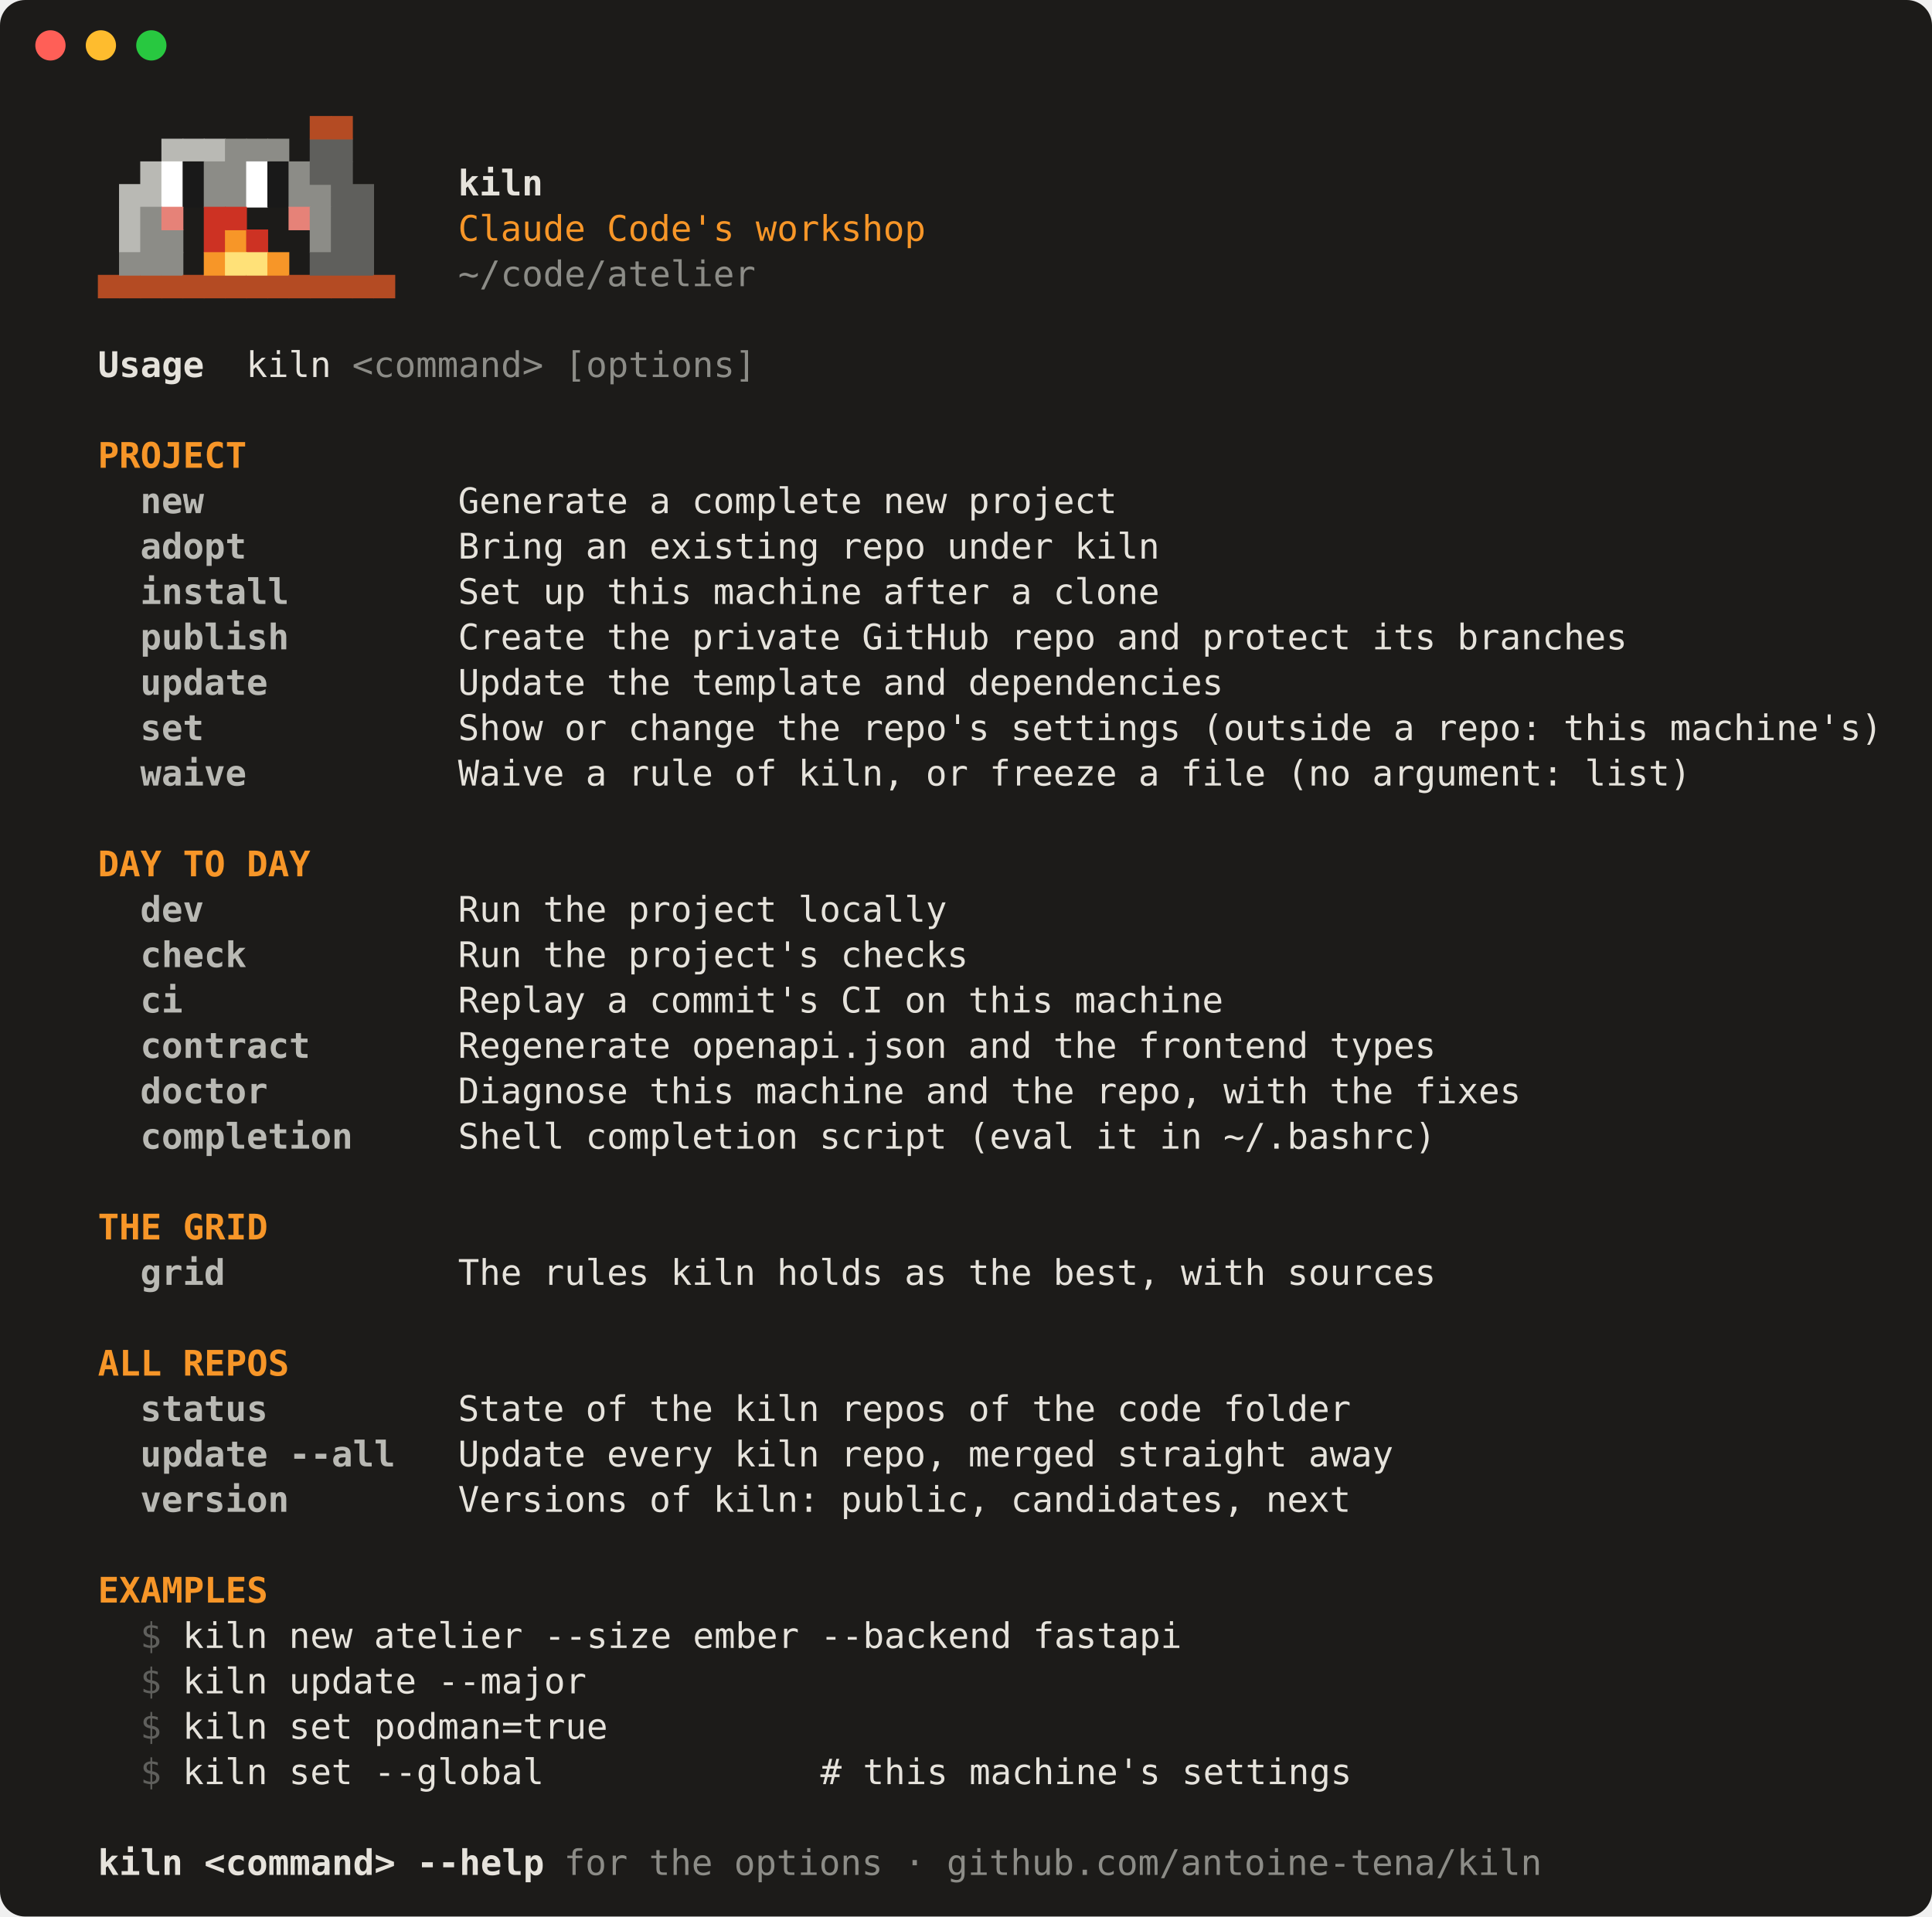
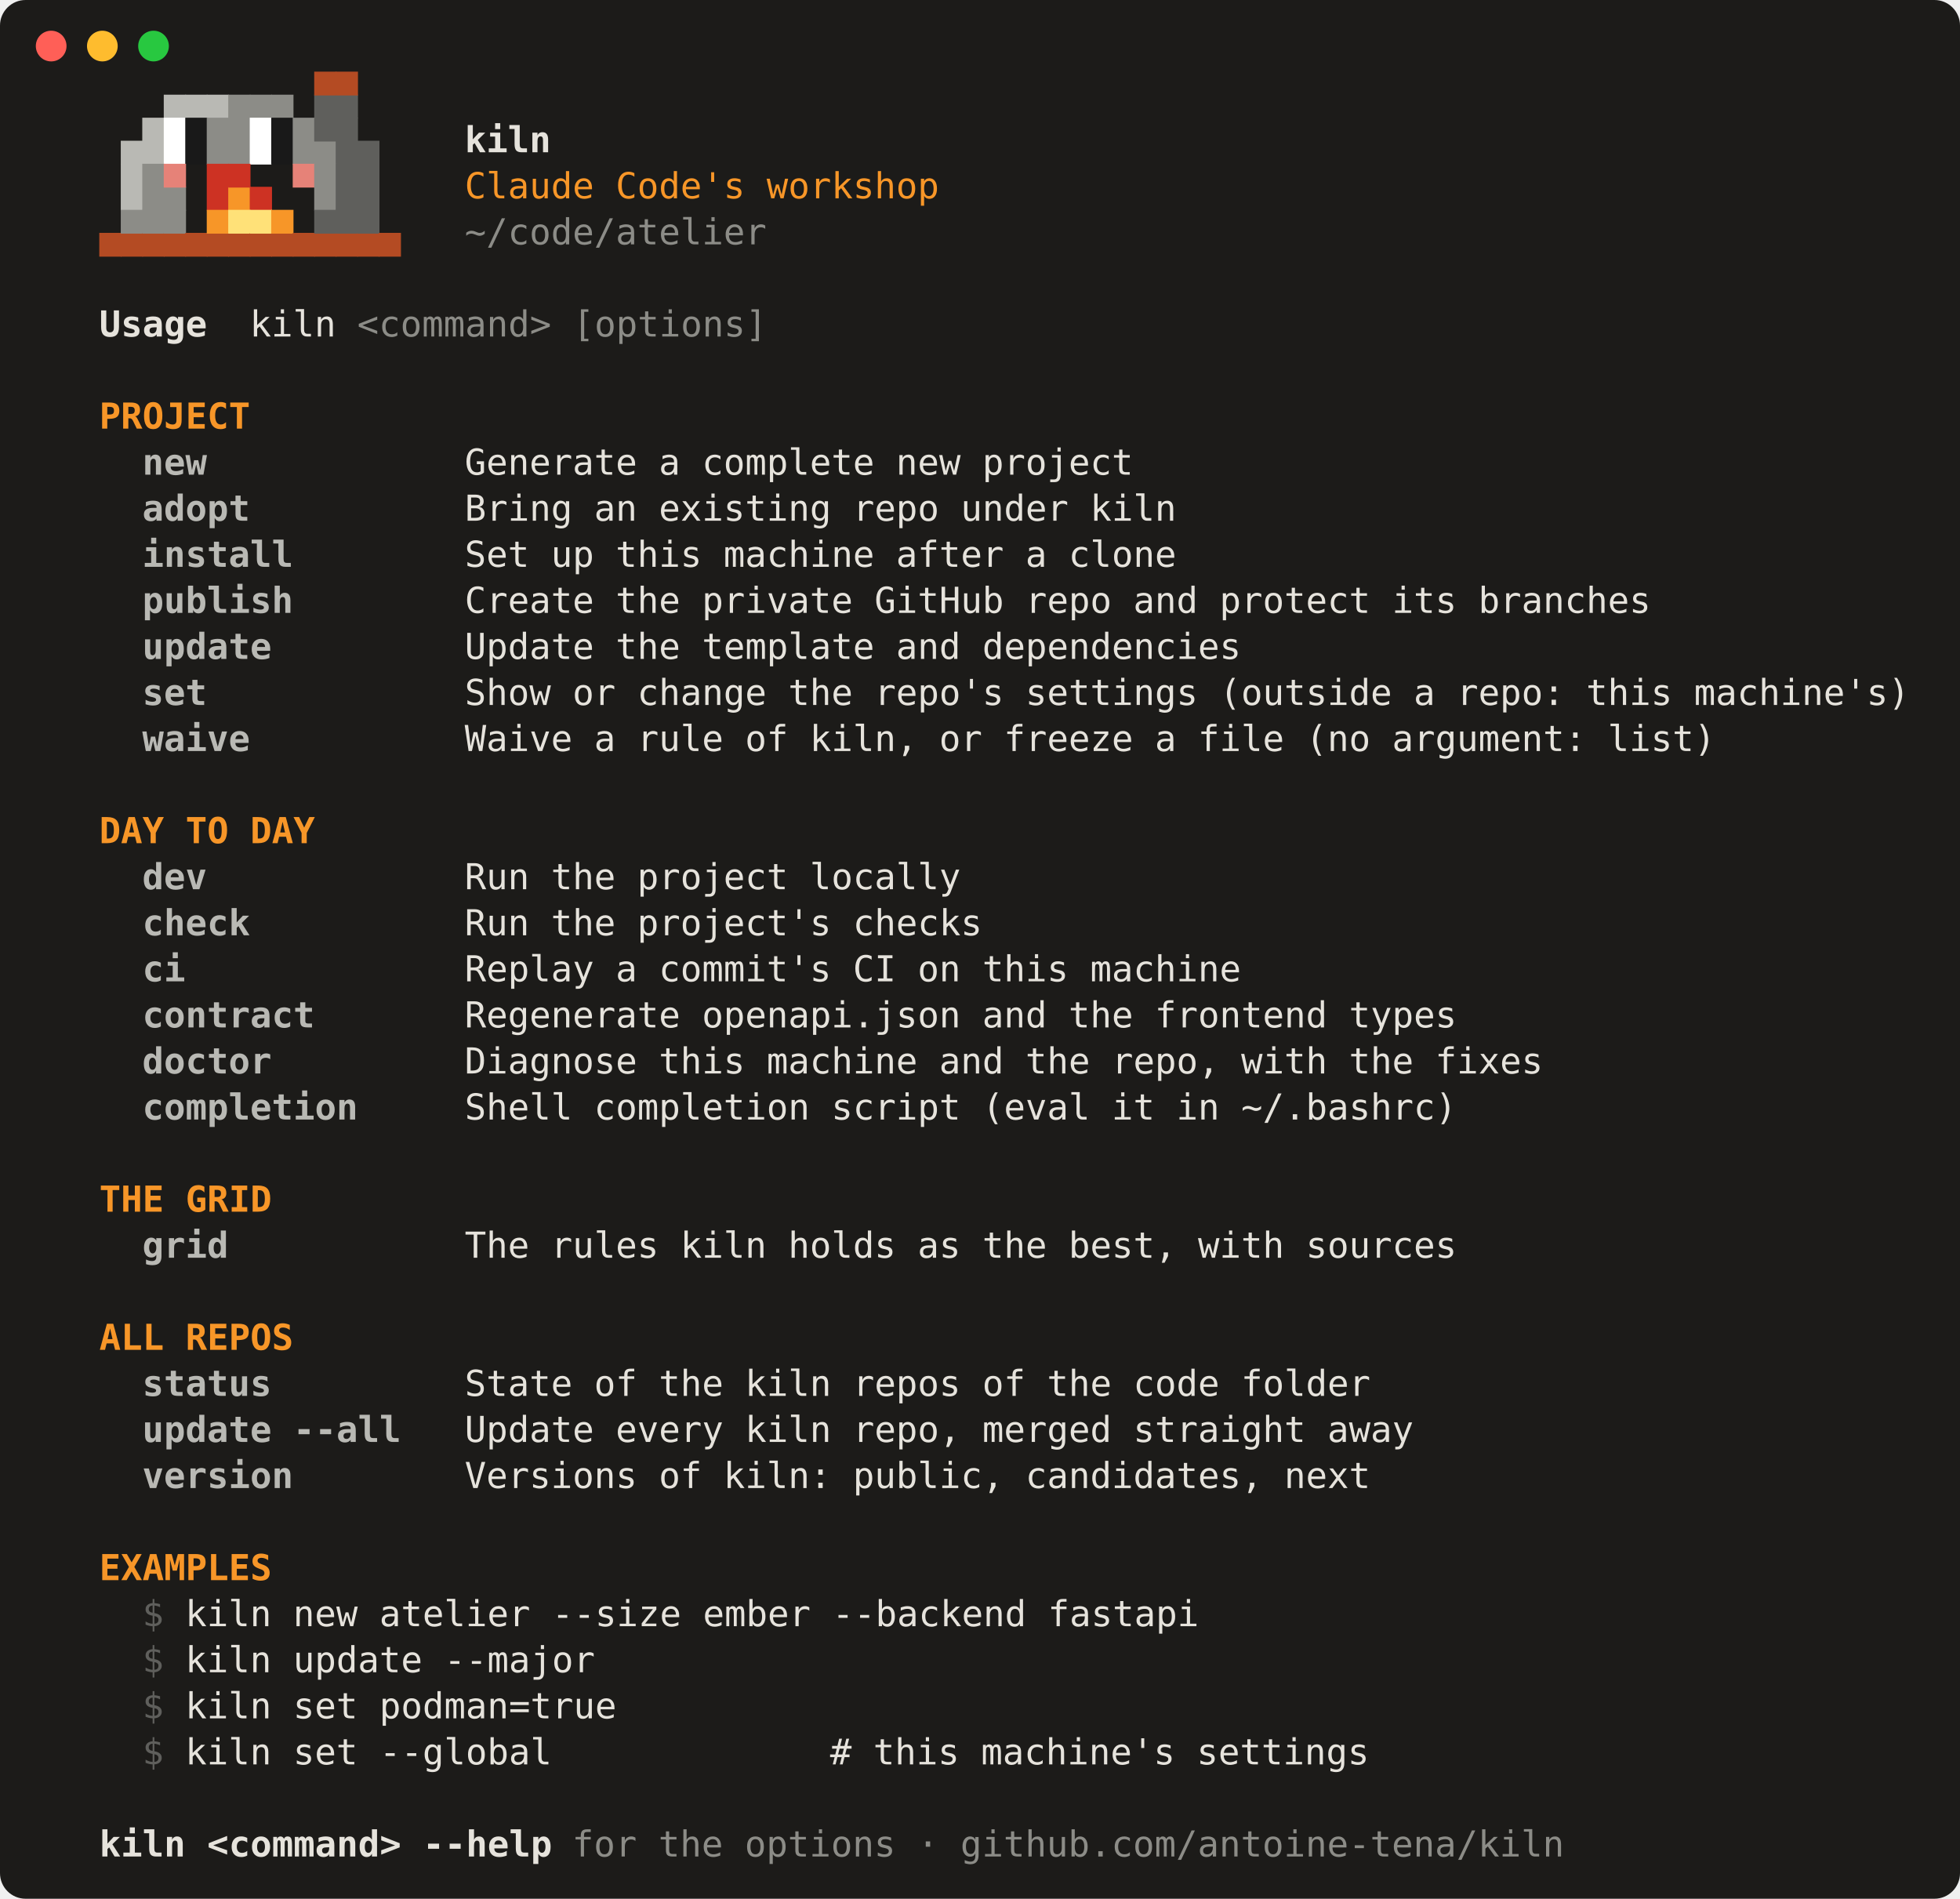
- <svg xmlns="http://www.w3.org/2000/svg" width="766" height="760" viewBox="0 0 766 760" role="img" aria-label="kiln welcome screen">
+ <svg xmlns="http://www.w3.org/2000/svg" width="766" height="742" viewBox="0 0 766 742" role="img" aria-label="kiln welcome screen: the commands">
  <rect width="100%" height="100%" rx="10" fill="#1c1b19" />
  <circle cx="20" cy="18" r="6" fill="#ff5f57" />
  <circle cx="40" cy="18" r="6" fill="#febc2e" />
  <circle cx="60" cy="18" r="6" fill="#28c840" />
  <g font-family="ui-monospace,SFMono-Regular,Menlo,Consolas,'DejaVu Sans Mono',monospace" font-size="14" fill="#e6e3dc" xml:space="preserve">
-     <rect x="64.0" y="55" width="8.7" height="9.3" fill="#b9b9b4" />
-     <rect x="72.4" y="55" width="8.7" height="9.3" fill="#b9b9b4" />
-     <rect x="80.8" y="55" width="8.7" height="9.3" fill="#b9b9b4" />
-     <rect x="89.2" y="55" width="8.7" height="9.3" fill="#8c8c87" />
-     <rect x="97.6" y="55" width="8.7" height="9.3" fill="#8c8c87" />
-     <rect x="106.0" y="55" width="8.7" height="9.3" fill="#8c8c87" />
-     <rect x="122.8" y="55" width="8.7" height="9.3" fill="#5f5f5c" />
-     <rect x="122.8" y="46" width="8.7" height="9.3" fill="#b44b23" />
-     <rect x="131.2" y="55" width="8.7" height="9.3" fill="#5f5f5c" />
-     <rect x="131.2" y="46" width="8.7" height="9.3" fill="#b44b23" />
-     <rect x="47.2" y="73" width="8.7" height="9.3" fill="#b9b9b4" />
-     <rect x="55.6" y="64" width="8.7" height="18.3" fill="#b9b9b4" />
-     <rect x="64.0" y="64" width="8.7" height="18.3" fill="#ffffff" />
-     <rect x="72.4" y="64" width="8.7" height="18.3" fill="#191919" />
-     <rect x="80.8" y="64" width="8.7" height="18.3" fill="#8c8c87" />
-     <rect x="89.2" y="64" width="8.7" height="18.3" fill="#8c8c87" />
-     <rect x="97.6" y="64" width="8.7" height="18.3" fill="#ffffff" />
-     <rect x="106.0" y="64" width="8.7" height="18.3" fill="#191919" />
-     <rect x="114.4" y="64" width="8.7" height="18.3" fill="#8c8c87" />
-     <rect x="122.8" y="73" width="8.7" height="9.3" fill="#8c8c87" />
-     <rect x="122.8" y="64" width="8.7" height="9.3" fill="#5f5f5c" />
+     <rect x="64.0" y="37" width="8.7" height="9.3" fill="#b9b9b4" />
+     <rect x="72.4" y="37" width="8.7" height="9.3" fill="#b9b9b4" />
+     <rect x="80.8" y="37" width="8.7" height="9.3" fill="#b9b9b4" />
+     <rect x="89.2" y="37" width="8.7" height="9.3" fill="#8c8c87" />
+     <rect x="97.6" y="37" width="8.7" height="9.3" fill="#8c8c87" />
+     <rect x="106.0" y="37" width="8.7" height="9.3" fill="#8c8c87" />
+     <rect x="122.8" y="37" width="8.7" height="9.3" fill="#5f5f5c" />
+     <rect x="122.8" y="28" width="8.7" height="9.3" fill="#b44b23" />
+     <rect x="131.2" y="37" width="8.7" height="9.3" fill="#5f5f5c" />
+     <rect x="131.2" y="28" width="8.7" height="9.3" fill="#b44b23" />
+     <rect x="47.2" y="55" width="8.7" height="9.3" fill="#b9b9b4" />
+     <rect x="55.6" y="46" width="8.7" height="18.3" fill="#b9b9b4" />
+     <rect x="64.0" y="46" width="8.7" height="18.3" fill="#ffffff" />
+     <rect x="72.4" y="46" width="8.7" height="18.3" fill="#191919" />
+     <rect x="80.8" y="46" width="8.7" height="18.3" fill="#8c8c87" />
+     <rect x="89.2" y="46" width="8.7" height="18.3" fill="#8c8c87" />
+     <rect x="97.6" y="46" width="8.7" height="18.3" fill="#ffffff" />
+     <rect x="106.0" y="46" width="8.7" height="18.3" fill="#191919" />
+     <rect x="114.4" y="46" width="8.7" height="18.3" fill="#8c8c87" />
+     <rect x="122.8" y="55" width="8.7" height="9.3" fill="#8c8c87" />
+     <rect x="122.8" y="46" width="8.7" height="9.3" fill="#5f5f5c" />
+     <rect x="131.2" y="46" width="8.7" height="18.3" fill="#5f5f5c" />
+     <rect x="139.6" y="55" width="8.7" height="9.3" fill="#5f5f5c" />
+     <text x="181.6" y="59.5" textLength="33.6" font-weight="bold">kiln</text>
+     <rect x="47.2" y="64" width="8.7" height="18.3" fill="#b9b9b4" />
+     <rect x="55.6" y="64" width="8.7" height="18.3" fill="#8c8c87" />
+     <rect x="64.0" y="73" width="8.7" height="9.3" fill="#8c8c87" />
+     <rect x="64.0" y="64" width="8.7" height="9.3" fill="#e68278" />
+     <rect x="80.8" y="64" width="8.7" height="18.3" fill="#cd3223" />
+     <rect x="89.2" y="73" width="8.7" height="9.3" fill="#f79628" />
+     <rect x="89.2" y="64" width="8.7" height="9.3" fill="#cd3223" />
+     <rect x="97.6" y="73" width="8.7" height="9.3" fill="#cd3223" />
+     <rect x="114.4" y="64" width="8.7" height="9.3" fill="#e68278" />
+     <rect x="122.8" y="64" width="8.7" height="18.3" fill="#8c8c87" />
    <rect x="131.2" y="64" width="8.7" height="18.3" fill="#5f5f5c" />
-     <rect x="139.6" y="73" width="8.7" height="9.3" fill="#5f5f5c" />
-     <text x="181.6" y="77.5" textLength="33.6" font-weight="bold">kiln</text>
-     <rect x="47.2" y="82" width="8.7" height="18.3" fill="#b9b9b4" />
-     <rect x="55.6" y="82" width="8.7" height="18.3" fill="#8c8c87" />
-     <rect x="64.0" y="91" width="8.7" height="9.3" fill="#8c8c87" />
-     <rect x="64.0" y="82" width="8.7" height="9.3" fill="#e68278" />
-     <rect x="80.8" y="82" width="8.7" height="18.3" fill="#cd3223" />
-     <rect x="89.2" y="91" width="8.7" height="9.3" fill="#f79628" />
-     <rect x="89.2" y="82" width="8.7" height="9.3" fill="#cd3223" />
-     <rect x="97.6" y="91" width="8.7" height="9.3" fill="#cd3223" />
-     <rect x="114.4" y="82" width="8.7" height="9.3" fill="#e68278" />
-     <rect x="122.8" y="82" width="8.7" height="18.3" fill="#8c8c87" />
-     <rect x="131.2" y="82" width="8.7" height="18.3" fill="#5f5f5c" />
-     <rect x="139.6" y="82" width="8.7" height="18.3" fill="#5f5f5c" />
-     <text x="181.6" y="95.5" textLength="184.8" fill="#f79628">Claude Code's workshop</text>
-     <rect x="38.8" y="109" width="8.7" height="9.3" fill="#b44b23" />
-     <rect x="47.2" y="109" width="8.7" height="9.3" fill="#b44b23" />
-     <rect x="47.2" y="100" width="8.7" height="9.3" fill="#8c8c87" />
-     <rect x="55.6" y="109" width="8.7" height="9.3" fill="#b44b23" />
-     <rect x="55.6" y="100" width="8.7" height="9.3" fill="#8c8c87" />
-     <rect x="64.0" y="109" width="8.7" height="9.3" fill="#b44b23" />
-     <rect x="64.0" y="100" width="8.7" height="9.3" fill="#8c8c87" />
-     <rect x="72.4" y="109" width="8.7" height="9.3" fill="#b44b23" />
-     <rect x="80.8" y="109" width="8.7" height="9.3" fill="#b44b23" />
-     <rect x="80.8" y="100" width="8.7" height="9.3" fill="#f79628" />
-     <rect x="89.2" y="109" width="8.7" height="9.3" fill="#b44b23" />
-     <rect x="89.2" y="100" width="8.7" height="9.3" fill="#ffe178" />
-     <rect x="97.6" y="109" width="8.7" height="9.3" fill="#b44b23" />
-     <rect x="97.6" y="100" width="8.7" height="9.3" fill="#ffe178" />
-     <rect x="106.0" y="109" width="8.7" height="9.3" fill="#b44b23" />
-     <rect x="106.0" y="100" width="8.7" height="9.3" fill="#f79628" />
-     <rect x="114.4" y="109" width="8.7" height="9.3" fill="#b44b23" />
-     <rect x="122.8" y="109" width="8.7" height="9.3" fill="#b44b23" />
-     <rect x="122.8" y="100" width="8.7" height="9.3" fill="#5f5f5c" />
-     <rect x="131.2" y="109" width="8.7" height="9.3" fill="#b44b23" />
-     <rect x="131.2" y="100" width="8.7" height="9.3" fill="#5f5f5c" />
-     <rect x="139.6" y="109" width="8.7" height="9.3" fill="#b44b23" />
-     <rect x="139.6" y="100" width="8.7" height="9.3" fill="#5f5f5c" />
-     <rect x="148.0" y="109" width="8.7" height="9.3" fill="#b44b23" />
-     <text x="181.6" y="113.5" textLength="117.6" fill="#8c8c87">~/code/atelier</text>
-     <text x="38.8" y="149.5" textLength="42.0" font-weight="bold">Usage</text>
-     <text x="97.6" y="149.5" textLength="33.6">kiln</text>
-     <text x="139.6" y="149.5" textLength="159.6" fill="#8c8c87">&lt;command&gt; [options]</text>
-     <text x="38.8" y="185.5" textLength="58.8" fill="#f79628" font-weight="bold">PROJECT</text>
-     <text x="55.6" y="203.5" textLength="25.2" fill="#b9b9b4" font-weight="bold">new</text>
-     <text x="181.6" y="203.5" textLength="260.4">Generate a complete new project</text>
-     <text x="55.6" y="221.5" textLength="42.0" fill="#b9b9b4" font-weight="bold">adopt</text>
-     <text x="181.6" y="221.5" textLength="277.2">Bring an existing repo under kiln</text>
-     <text x="55.6" y="239.5" textLength="58.8" fill="#b9b9b4" font-weight="bold">install</text>
-     <text x="181.6" y="239.5" textLength="277.2">Set up this machine after a clone</text>
-     <text x="55.6" y="257.5" textLength="58.8" fill="#b9b9b4" font-weight="bold">publish</text>
-     <text x="181.6" y="257.5" textLength="462.0">Create the private GitHub repo and protect its branches</text>
-     <text x="55.6" y="275.5" textLength="50.4" fill="#b9b9b4" font-weight="bold">update</text>
-     <text x="181.6" y="275.5" textLength="302.4">Update the template and dependencies</text>
-     <text x="55.6" y="293.5" textLength="25.2" fill="#b9b9b4" font-weight="bold">set</text>
-     <text x="181.6" y="293.5" textLength="562.8">Show or change the repo's settings (outside a repo: this machine's)</text>
-     <text x="55.6" y="311.5" textLength="42.0" fill="#b9b9b4" font-weight="bold">waive</text>
-     <text x="181.6" y="311.5" textLength="487.2">Waive a rule of kiln, or freeze a file (no argument: list)</text>
-     <text x="38.8" y="347.5" textLength="84.0" fill="#f79628" font-weight="bold">DAY TO DAY</text>
-     <text x="55.6" y="365.5" textLength="25.2" fill="#b9b9b4" font-weight="bold">dev</text>
-     <text x="181.6" y="365.5" textLength="193.2">Run the project locally</text>
-     <text x="55.6" y="383.5" textLength="42.0" fill="#b9b9b4" font-weight="bold">check</text>
-     <text x="181.6" y="383.5" textLength="201.6">Run the project's checks</text>
-     <text x="55.6" y="401.5" textLength="16.8" fill="#b9b9b4" font-weight="bold">ci</text>
-     <text x="181.6" y="401.5" textLength="302.4">Replay a commit's CI on this machine</text>
-     <text x="55.6" y="419.5" textLength="67.2" fill="#b9b9b4" font-weight="bold">contract</text>
-     <text x="181.6" y="419.5" textLength="386.4">Regenerate openapi.json and the frontend types</text>
-     <text x="55.6" y="437.5" textLength="50.4" fill="#b9b9b4" font-weight="bold">doctor</text>
-     <text x="181.6" y="437.5" textLength="420.0">Diagnose this machine and the repo, with the fixes</text>
-     <text x="55.6" y="455.5" textLength="84.0" fill="#b9b9b4" font-weight="bold">completion</text>
-     <text x="181.6" y="455.5" textLength="386.4">Shell completion script (eval it in ~/.bashrc)</text>
-     <text x="38.8" y="491.5" textLength="67.2" fill="#f79628" font-weight="bold">THE GRID</text>
-     <text x="55.6" y="509.5" textLength="33.6" fill="#b9b9b4" font-weight="bold">grid</text>
-     <text x="181.6" y="509.5" textLength="386.4">The rules kiln holds as the best, with sources</text>
-     <text x="38.8" y="545.5" textLength="75.6" fill="#f79628" font-weight="bold">ALL REPOS</text>
-     <text x="55.6" y="563.5" textLength="50.4" fill="#b9b9b4" font-weight="bold">status</text>
-     <text x="181.6" y="563.5" textLength="352.8">State of the kiln repos of the code folder</text>
-     <text x="55.6" y="581.5" textLength="100.8" fill="#b9b9b4" font-weight="bold">update --all</text>
-     <text x="181.6" y="581.5" textLength="369.6">Update every kiln repo, merged straight away</text>
-     <text x="55.6" y="599.5" textLength="58.8" fill="#b9b9b4" font-weight="bold">version</text>
-     <text x="181.6" y="599.5" textLength="352.8">Versions of kiln: public, candidates, next</text>
-     <text x="38.8" y="635.5" textLength="67.2" fill="#f79628" font-weight="bold">EXAMPLES</text>
+     <rect x="139.6" y="64" width="8.7" height="18.3" fill="#5f5f5c" />
+     <text x="181.6" y="77.5" textLength="184.8" fill="#f79628">Claude Code's workshop</text>
+     <rect x="38.8" y="91" width="8.7" height="9.3" fill="#b44b23" />
+     <rect x="47.2" y="91" width="8.7" height="9.3" fill="#b44b23" />
+     <rect x="47.2" y="82" width="8.7" height="9.3" fill="#8c8c87" />
+     <rect x="55.6" y="91" width="8.7" height="9.3" fill="#b44b23" />
+     <rect x="55.6" y="82" width="8.7" height="9.3" fill="#8c8c87" />
+     <rect x="64.0" y="91" width="8.7" height="9.3" fill="#b44b23" />
+     <rect x="64.0" y="82" width="8.7" height="9.3" fill="#8c8c87" />
+     <rect x="72.4" y="91" width="8.7" height="9.3" fill="#b44b23" />
+     <rect x="80.8" y="91" width="8.7" height="9.3" fill="#b44b23" />
+     <rect x="80.8" y="82" width="8.7" height="9.3" fill="#f79628" />
+     <rect x="89.2" y="91" width="8.7" height="9.3" fill="#b44b23" />
+     <rect x="89.2" y="82" width="8.7" height="9.3" fill="#ffe178" />
+     <rect x="97.6" y="91" width="8.7" height="9.3" fill="#b44b23" />
+     <rect x="97.6" y="82" width="8.7" height="9.3" fill="#ffe178" />
+     <rect x="106.0" y="91" width="8.7" height="9.3" fill="#b44b23" />
+     <rect x="106.0" y="82" width="8.7" height="9.3" fill="#f79628" />
+     <rect x="114.4" y="91" width="8.7" height="9.3" fill="#b44b23" />
+     <rect x="122.8" y="91" width="8.7" height="9.3" fill="#b44b23" />
+     <rect x="122.8" y="82" width="8.7" height="9.3" fill="#5f5f5c" />
+     <rect x="131.2" y="91" width="8.7" height="9.3" fill="#b44b23" />
+     <rect x="131.2" y="82" width="8.7" height="9.3" fill="#5f5f5c" />
+     <rect x="139.6" y="91" width="8.7" height="9.3" fill="#b44b23" />
+     <rect x="139.6" y="82" width="8.7" height="9.3" fill="#5f5f5c" />
+     <rect x="148.0" y="91" width="8.7" height="9.3" fill="#b44b23" />
+     <text x="181.6" y="95.5" textLength="117.6" fill="#8c8c87">~/code/atelier</text>
+     <text x="38.8" y="131.5" textLength="42.0" font-weight="bold">Usage</text>
+     <text x="97.6" y="131.5" textLength="33.6">kiln</text>
+     <text x="139.6" y="131.5" textLength="159.6" fill="#8c8c87">&lt;command&gt; [options]</text>
+     <text x="38.8" y="167.5" textLength="58.8" fill="#f79628" font-weight="bold">PROJECT</text>
+     <text x="55.6" y="185.5" textLength="25.2" fill="#b9b9b4" font-weight="bold">new</text>
+     <text x="181.6" y="185.5" textLength="260.4">Generate a complete new project</text>
+     <text x="55.6" y="203.5" textLength="42.0" fill="#b9b9b4" font-weight="bold">adopt</text>
+     <text x="181.6" y="203.5" textLength="277.2">Bring an existing repo under kiln</text>
+     <text x="55.6" y="221.5" textLength="58.8" fill="#b9b9b4" font-weight="bold">install</text>
+     <text x="181.6" y="221.5" textLength="277.2">Set up this machine after a clone</text>
+     <text x="55.6" y="239.5" textLength="58.8" fill="#b9b9b4" font-weight="bold">publish</text>
+     <text x="181.6" y="239.5" textLength="462.0">Create the private GitHub repo and protect its branches</text>
+     <text x="55.6" y="257.5" textLength="50.4" fill="#b9b9b4" font-weight="bold">update</text>
+     <text x="181.6" y="257.5" textLength="302.4">Update the template and dependencies</text>
+     <text x="55.6" y="275.5" textLength="25.2" fill="#b9b9b4" font-weight="bold">set</text>
+     <text x="181.6" y="275.5" textLength="562.8">Show or change the repo's settings (outside a repo: this machine's)</text>
+     <text x="55.6" y="293.5" textLength="42.0" fill="#b9b9b4" font-weight="bold">waive</text>
+     <text x="181.6" y="293.5" textLength="487.2">Waive a rule of kiln, or freeze a file (no argument: list)</text>
+     <text x="38.8" y="329.5" textLength="84.0" fill="#f79628" font-weight="bold">DAY TO DAY</text>
+     <text x="55.6" y="347.5" textLength="25.2" fill="#b9b9b4" font-weight="bold">dev</text>
+     <text x="181.6" y="347.5" textLength="193.2">Run the project locally</text>
+     <text x="55.6" y="365.5" textLength="42.0" fill="#b9b9b4" font-weight="bold">check</text>
+     <text x="181.6" y="365.5" textLength="201.6">Run the project's checks</text>
+     <text x="55.6" y="383.5" textLength="16.8" fill="#b9b9b4" font-weight="bold">ci</text>
+     <text x="181.6" y="383.5" textLength="302.4">Replay a commit's CI on this machine</text>
+     <text x="55.6" y="401.5" textLength="67.2" fill="#b9b9b4" font-weight="bold">contract</text>
+     <text x="181.6" y="401.5" textLength="386.4">Regenerate openapi.json and the frontend types</text>
+     <text x="55.6" y="419.5" textLength="50.4" fill="#b9b9b4" font-weight="bold">doctor</text>
+     <text x="181.6" y="419.5" textLength="420.0">Diagnose this machine and the repo, with the fixes</text>
+     <text x="55.6" y="437.5" textLength="84.0" fill="#b9b9b4" font-weight="bold">completion</text>
+     <text x="181.6" y="437.5" textLength="386.4">Shell completion script (eval it in ~/.bashrc)</text>
+     <text x="38.8" y="473.5" textLength="67.2" fill="#f79628" font-weight="bold">THE GRID</text>
+     <text x="55.6" y="491.5" textLength="33.6" fill="#b9b9b4" font-weight="bold">grid</text>
+     <text x="181.6" y="491.5" textLength="386.4">The rules kiln holds as the best, with sources</text>
+     <text x="38.8" y="527.5" textLength="75.6" fill="#f79628" font-weight="bold">ALL REPOS</text>
+     <text x="55.6" y="545.5" textLength="50.4" fill="#b9b9b4" font-weight="bold">status</text>
+     <text x="181.6" y="545.5" textLength="352.8">State of the kiln repos of the code folder</text>
+     <text x="55.6" y="563.5" textLength="100.8" fill="#b9b9b4" font-weight="bold">update --all</text>
+     <text x="181.6" y="563.5" textLength="369.6">Update every kiln repo, merged straight away</text>
+     <text x="55.6" y="581.5" textLength="58.8" fill="#b9b9b4" font-weight="bold">version</text>
+     <text x="181.6" y="581.5" textLength="352.8">Versions of kiln: public, candidates, next</text>
+     <text x="38.8" y="617.5" textLength="67.2" fill="#f79628" font-weight="bold">EXAMPLES</text>
+     <text x="55.6" y="635.5" textLength="8.4" fill="#5f5f5c">$</text>
+     <text x="72.4" y="635.5" textLength="394.8">kiln new atelier --size ember --backend fastapi</text>
    <text x="55.6" y="653.5" textLength="8.4" fill="#5f5f5c">$</text>
-     <text x="72.4" y="653.5" textLength="394.8">kiln new atelier --size ember --backend fastapi</text>
+     <text x="72.4" y="653.5" textLength="159.6">kiln update --major</text>
    <text x="55.6" y="671.5" textLength="8.4" fill="#5f5f5c">$</text>
-     <text x="72.4" y="671.5" textLength="159.6">kiln update --major</text>
+     <text x="72.4" y="671.5" textLength="168.0">kiln set podman=true</text>
    <text x="55.6" y="689.5" textLength="8.4" fill="#5f5f5c">$</text>
-     <text x="72.4" y="689.5" textLength="168.0">kiln set podman=true</text>
-     <text x="55.6" y="707.5" textLength="8.4" fill="#5f5f5c">$</text>
-     <text x="72.4" y="707.5" textLength="462.0">kiln set --global             # this machine's settings</text>
-     <text x="38.8" y="743.5" textLength="176.4" font-weight="bold">kiln &lt;command&gt; --help</text>
-     <text x="223.6" y="743.5" textLength="386.4" fill="#8c8c87">for the options · github.com/antoine-tena/kiln</text>
+     <text x="72.4" y="689.5" textLength="142.8">kiln set --global</text>
+     <text x="324.4" y="689.5" textLength="210.0"># this machine's settings</text>
+     <text x="38.8" y="725.5" textLength="176.4" font-weight="bold">kiln &lt;command&gt; --help</text>
+     <text x="223.6" y="725.5" textLength="386.4" fill="#8c8c87">for the options · github.com/antoine-tena/kiln</text>
  </g>
</svg>
